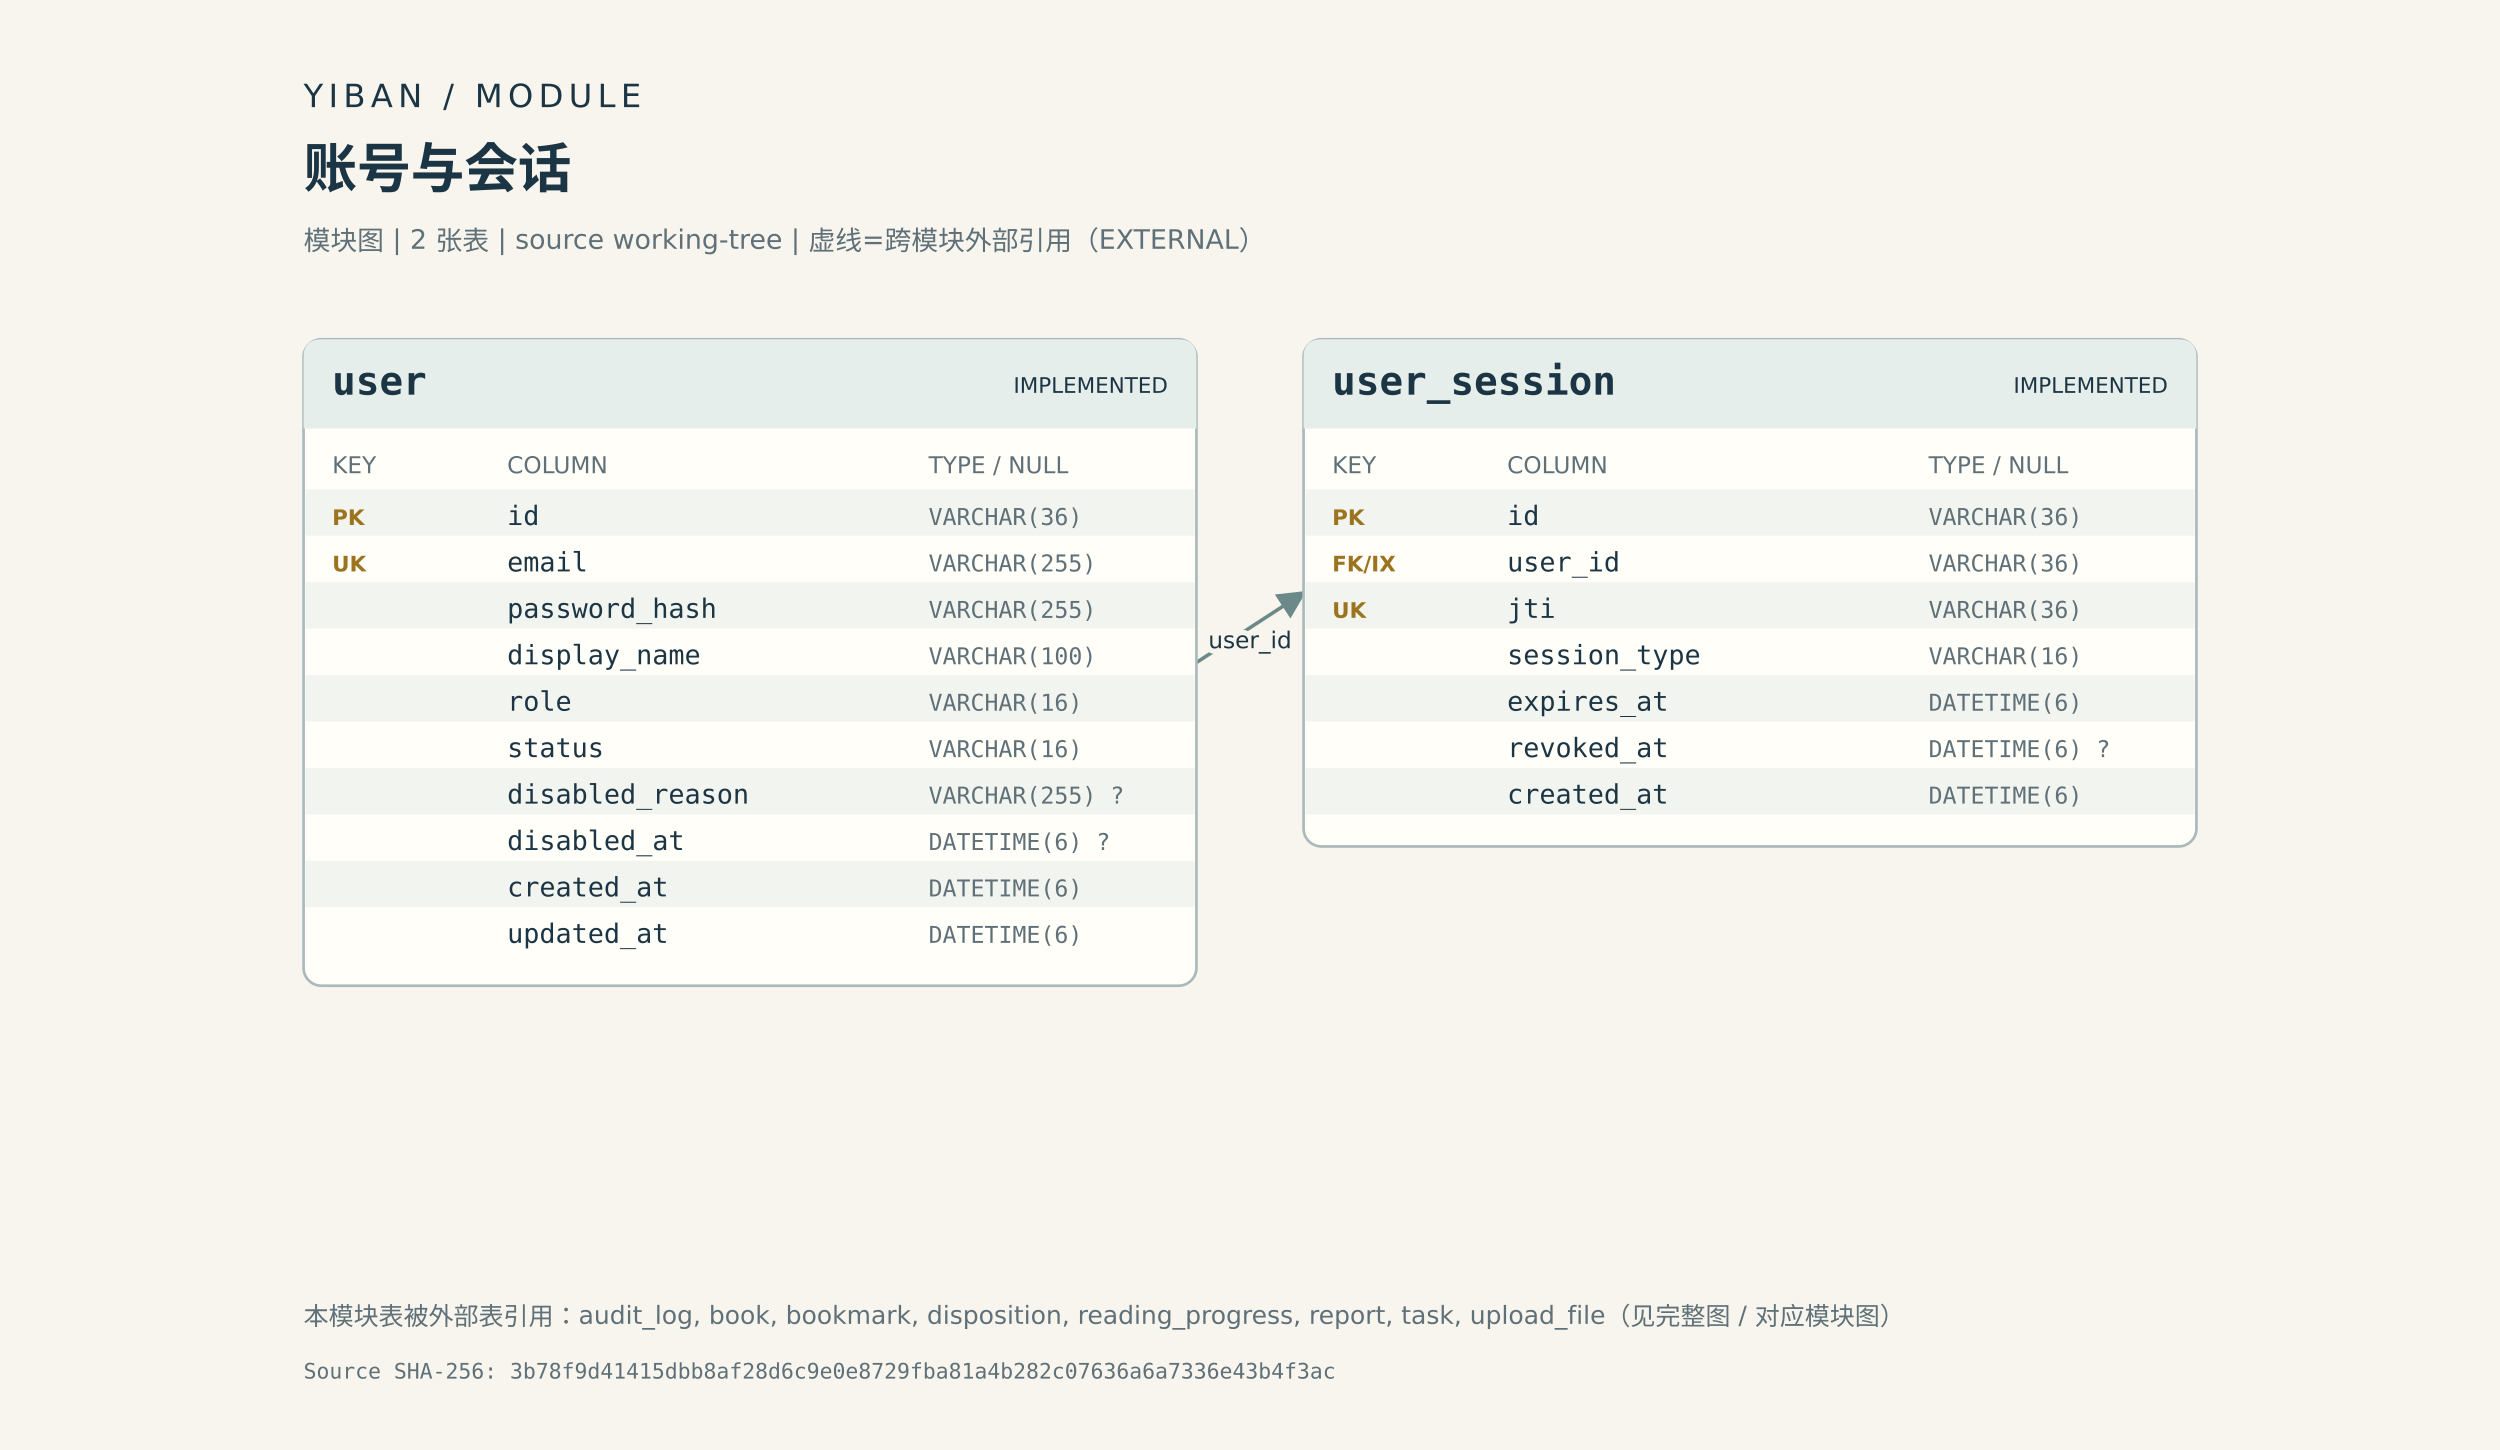
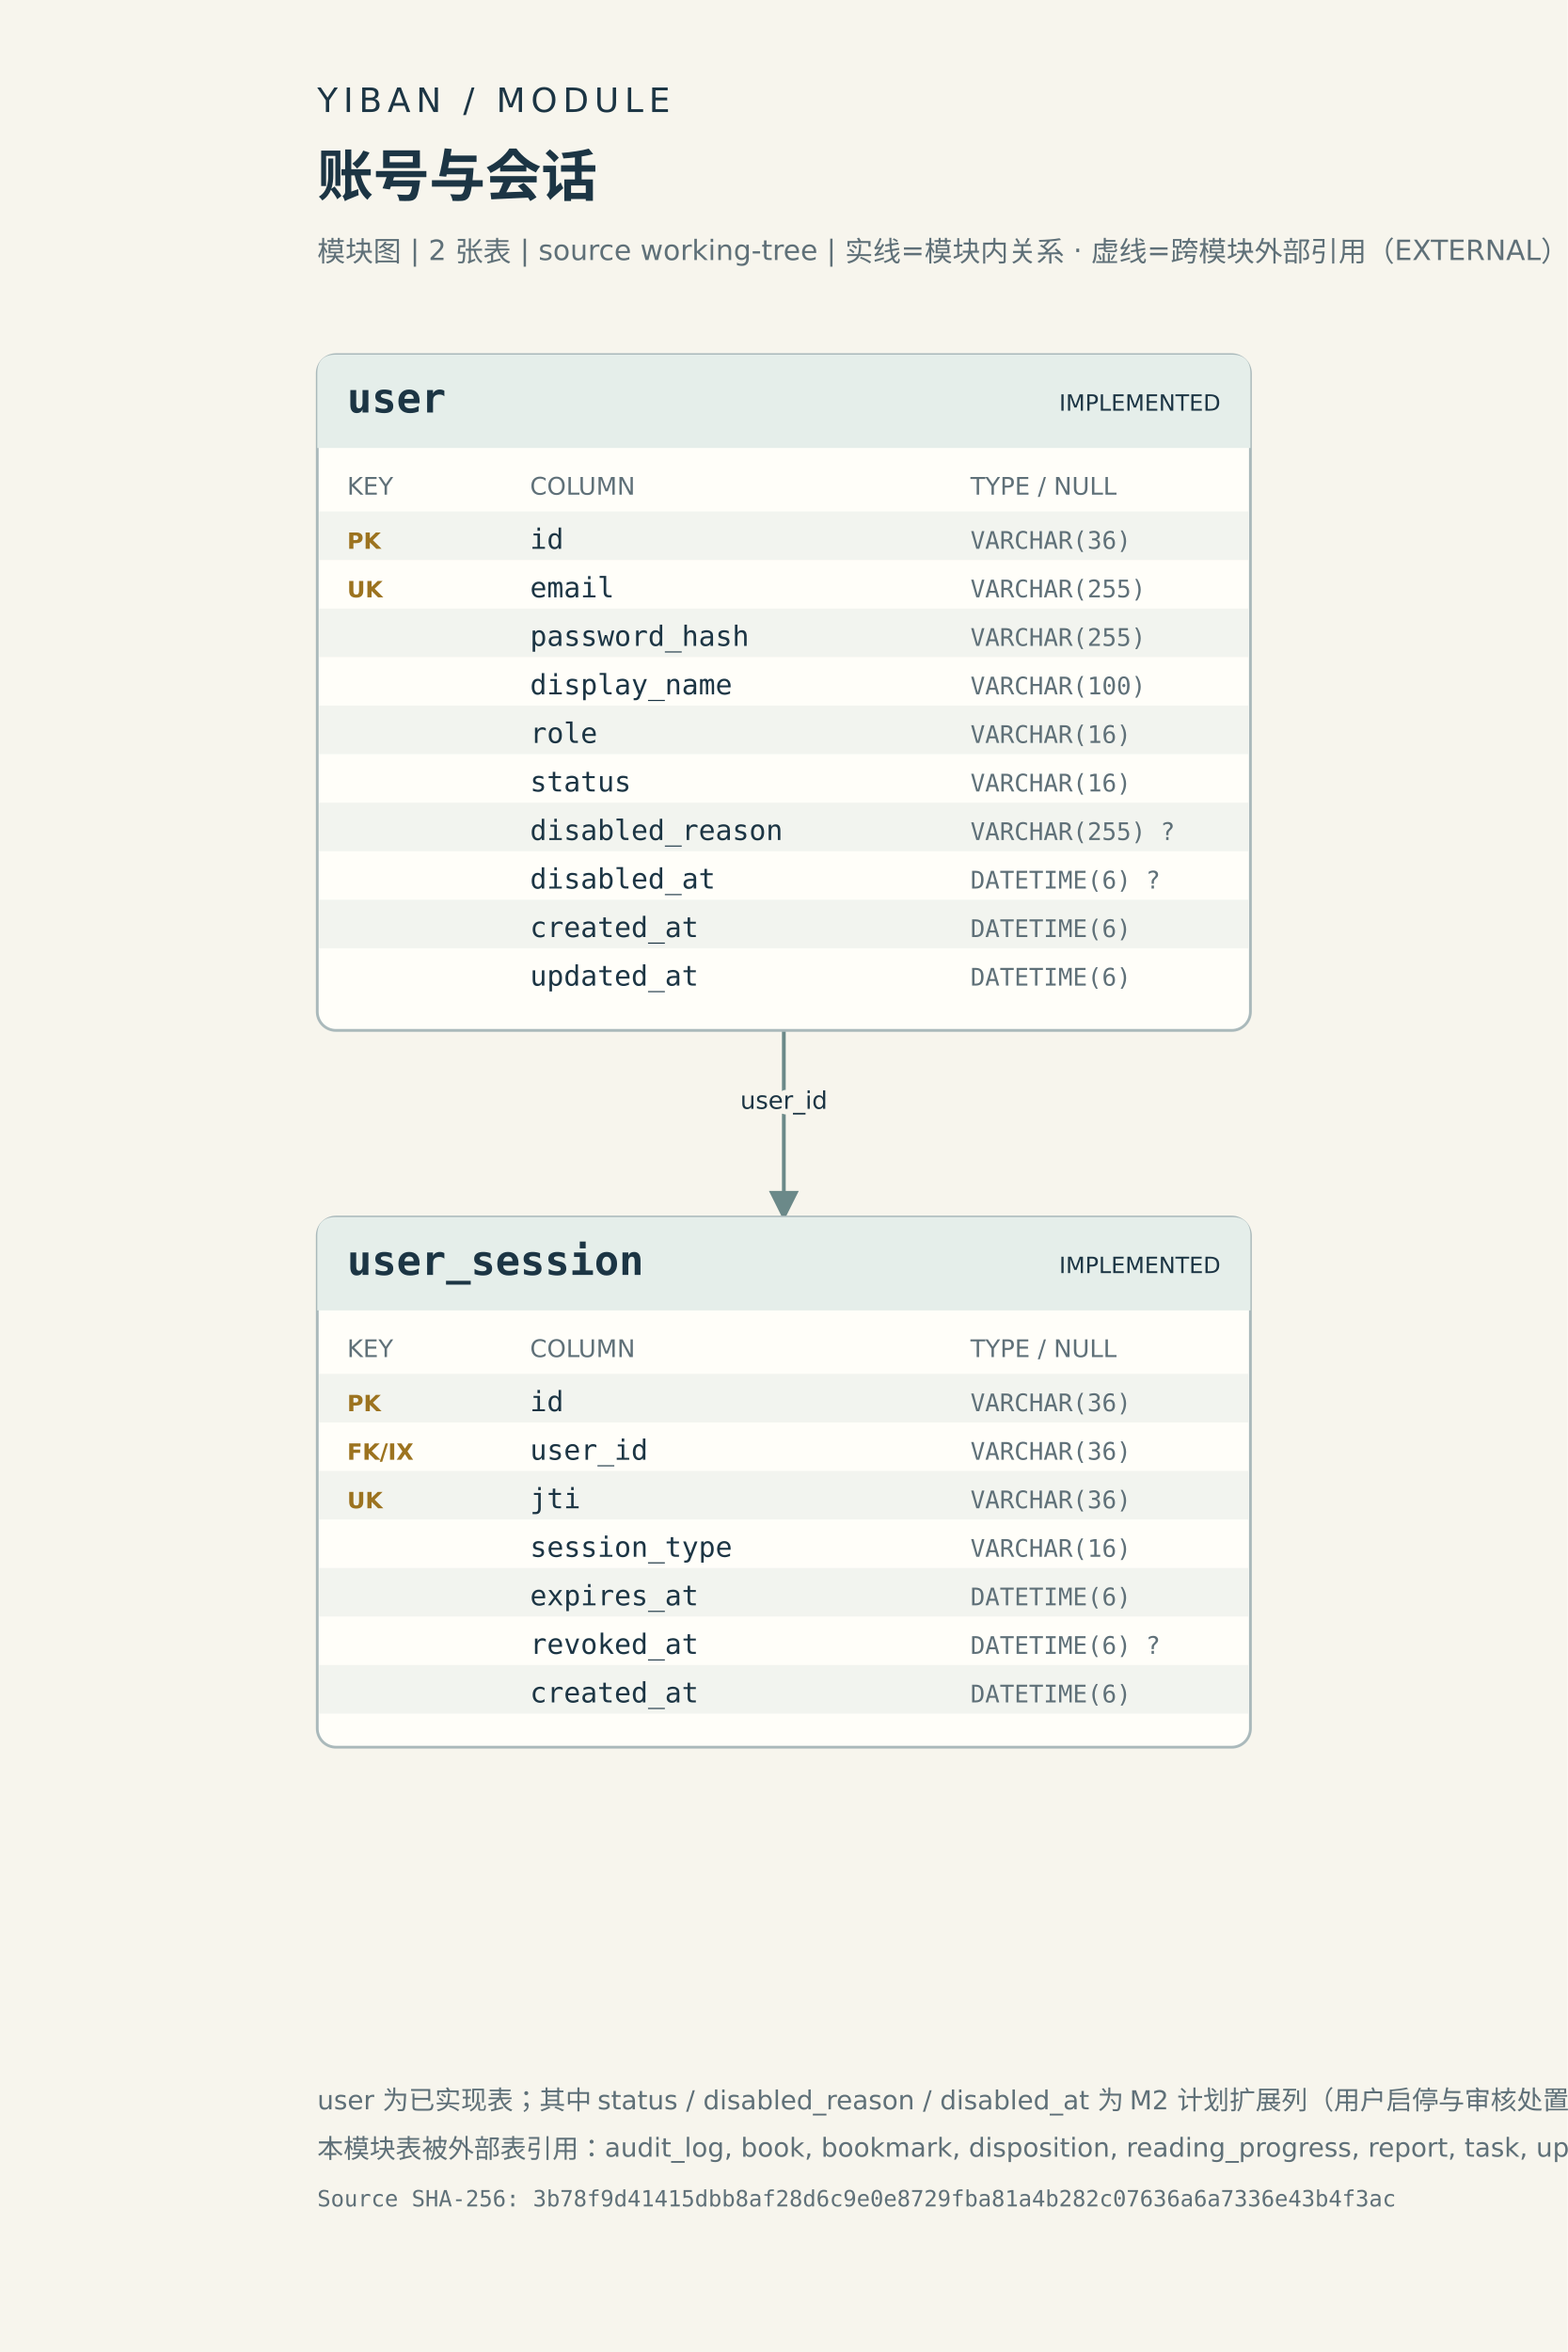
- <svg xmlns="http://www.w3.org/2000/svg" width="1400" height="812" viewBox="0 0 1400 812">
+ <svg xmlns="http://www.w3.org/2000/svg" width="840" height="1260" viewBox="0 0 840 1260">
  <defs>
    <marker id="arrow" markerWidth="8" markerHeight="8" refX="7" refY="4" orient="auto">
      <path d="M0 0L8 4L0 8Z" fill="#6b8989" />
    </marker>
    <marker id="arrowExt" markerWidth="8" markerHeight="8" refX="7" refY="4" orient="auto">
      <path d="M0 0L8 4L0 8Z" fill="#b58900" />
    </marker>
  </defs>
  <style>text{font-family:DejaVu Sans,Arial,sans-serif;fill:#1c3544}.mono{font-family:DejaVu Sans Mono,monospace}.edge{fill:none;stroke:#6b8989;stroke-width:2;marker-end:url(#arrow)}.ext{fill:none;stroke:#b58900;stroke-width:2;stroke-dasharray:7 5;marker-end:url(#arrowExt)}.edge-label{font-size:13px;paint-order:stroke;stroke:#f7f5ed;stroke-width:6;stroke-linejoin:round}.muted{fill:#5f7078}.key{fill:#9c731f;font-weight:bold}</style>
-   <rect width="1400" height="812" fill="#f7f5ed" />
+   <rect width="840" height="1260" fill="#f7f5ed" />
  <text x="170" y="60" font-size="18" letter-spacing="3" fill="#9c731f">YIBAN / MODULE</text>
  <text x="170" y="105" font-size="30" font-weight="bold">账号与会话</text>
-   <text x="170" y="140" font-size="15" class="muted">模块图 | 2 张表 | source working-tree | 虚线=跨模块外部引用（EXTERNAL）</text>
-   <path class="edge" d="M 670 371.0 L 730 332.0" />
-   <text class="edge-label" text-anchor="middle" x="700.0" y="363.0">user_id</text>
+   <text x="170" y="140" font-size="15" class="muted">模块图 | 2 张表 | source working-tree | 实线=模块内关系 · 虚线=跨模块外部引用（EXTERNAL）</text>
+   <path class="edge" d="M 420.0 552 L 420.0 602.0 L 420.0 602.0 L 420.0 652" />
+   <text class="edge-label" text-anchor="middle" x="420.0" y="594.0">user_id</text>
  <g id="table-user">
-     <rect x="170" y="190" width="500" height="362" rx="10" fill="#fffef9" stroke="#aab9bb" stroke-width="1.5" />
-     <path d="M180 190H660Q670 190 670 200V240H170V200Q170 190 180 190Z" fill="#e5eeea" />
-     <text class="mono" x="186" y="221" font-size="22" font-weight="bold">user</text>
-     <text x="654" y="220" text-anchor="end" font-size="12" fill="#357362">IMPLEMENTED</text>
-     <text x="186" y="265" font-size="13" class="muted">KEY</text>
-     <text x="284" y="265" font-size="13" class="muted">COLUMN</text>
-     <text x="520" y="265" font-size="13" class="muted">TYPE / NULL</text>
-     <rect x="171" y="274" width="498" height="26" fill="#f2f4ef" />
-     <text x="186" y="294" font-size="12" class="key">PK</text>
-     <text x="284" y="294" font-size="15" class="mono">id</text>
-     <text x="520" y="294" font-size="13" class="mono muted">VARCHAR(36)</text>
-     <text x="186" y="320" font-size="12" class="key">UK</text>
-     <text x="284" y="320" font-size="15" class="mono">email</text>
-     <text x="520" y="320" font-size="13" class="mono muted">VARCHAR(255)</text>
-     <rect x="171" y="326" width="498" height="26" fill="#f2f4ef" />
-     <text x="186" y="346" font-size="12" class="key" />
-     <text x="284" y="346" font-size="15" class="mono">password_hash</text>
-     <text x="520" y="346" font-size="13" class="mono muted">VARCHAR(255)</text>
-     <text x="186" y="372" font-size="12" class="key" />
-     <text x="284" y="372" font-size="15" class="mono">display_name</text>
-     <text x="520" y="372" font-size="13" class="mono muted">VARCHAR(100)</text>
-     <rect x="171" y="378" width="498" height="26" fill="#f2f4ef" />
-     <text x="186" y="398" font-size="12" class="key" />
-     <text x="284" y="398" font-size="15" class="mono">role</text>
-     <text x="520" y="398" font-size="13" class="mono muted">VARCHAR(16)</text>
-     <text x="186" y="424" font-size="12" class="key" />
-     <text x="284" y="424" font-size="15" class="mono">status</text>
-     <text x="520" y="424" font-size="13" class="mono muted">VARCHAR(16)</text>
-     <rect x="171" y="430" width="498" height="26" fill="#f2f4ef" />
-     <text x="186" y="450" font-size="12" class="key" />
-     <text x="284" y="450" font-size="15" class="mono">disabled_reason</text>
-     <text x="520" y="450" font-size="13" class="mono muted">VARCHAR(255) ?</text>
-     <text x="186" y="476" font-size="12" class="key" />
-     <text x="284" y="476" font-size="15" class="mono">disabled_at</text>
-     <text x="520" y="476" font-size="13" class="mono muted">DATETIME(6) ?</text>
-     <rect x="171" y="482" width="498" height="26" fill="#f2f4ef" />
-     <text x="186" y="502" font-size="12" class="key" />
-     <text x="284" y="502" font-size="15" class="mono">created_at</text>
-     <text x="520" y="502" font-size="13" class="mono muted">DATETIME(6)</text>
-     <text x="186" y="528" font-size="12" class="key" />
-     <text x="284" y="528" font-size="15" class="mono">updated_at</text>
-     <text x="520" y="528" font-size="13" class="mono muted">DATETIME(6)</text>
+     <rect x="170.0" y="190" width="500" height="362" rx="10" fill="#fffef9" stroke="#aab9bb" stroke-width="1.5" />
+     <path d="M180.0 190H660.0Q670.0 190 670.0 200V240H170.0V200Q170.0 190 180.0 190Z" fill="#e5eeea" />
+     <text class="mono" x="186.0" y="221" font-size="22" font-weight="bold">user</text>
+     <text x="654.0" y="220" text-anchor="end" font-size="12" fill="#357362">IMPLEMENTED</text>
+     <text x="186.0" y="265" font-size="13" class="muted">KEY</text>
+     <text x="284.0" y="265" font-size="13" class="muted">COLUMN</text>
+     <text x="520.0" y="265" font-size="13" class="muted">TYPE / NULL</text>
+     <rect x="171.0" y="274" width="498" height="26" fill="#f2f4ef" />
+     <text x="186.0" y="294" font-size="12" class="key">PK</text>
+     <text x="284.0" y="294" font-size="15" class="mono">id</text>
+     <text x="520.0" y="294" font-size="13" class="mono muted">VARCHAR(36)</text>
+     <text x="186.0" y="320" font-size="12" class="key">UK</text>
+     <text x="284.0" y="320" font-size="15" class="mono">email</text>
+     <text x="520.0" y="320" font-size="13" class="mono muted">VARCHAR(255)</text>
+     <rect x="171.0" y="326" width="498" height="26" fill="#f2f4ef" />
+     <text x="186.0" y="346" font-size="12" class="key" />
+     <text x="284.0" y="346" font-size="15" class="mono">password_hash</text>
+     <text x="520.0" y="346" font-size="13" class="mono muted">VARCHAR(255)</text>
+     <text x="186.0" y="372" font-size="12" class="key" />
+     <text x="284.0" y="372" font-size="15" class="mono">display_name</text>
+     <text x="520.0" y="372" font-size="13" class="mono muted">VARCHAR(100)</text>
+     <rect x="171.0" y="378" width="498" height="26" fill="#f2f4ef" />
+     <text x="186.0" y="398" font-size="12" class="key" />
+     <text x="284.0" y="398" font-size="15" class="mono">role</text>
+     <text x="520.0" y="398" font-size="13" class="mono muted">VARCHAR(16)</text>
+     <text x="186.0" y="424" font-size="12" class="key" />
+     <text x="284.0" y="424" font-size="15" class="mono">status</text>
+     <text x="520.0" y="424" font-size="13" class="mono muted">VARCHAR(16)</text>
+     <rect x="171.0" y="430" width="498" height="26" fill="#f2f4ef" />
+     <text x="186.0" y="450" font-size="12" class="key" />
+     <text x="284.0" y="450" font-size="15" class="mono">disabled_reason</text>
+     <text x="520.0" y="450" font-size="13" class="mono muted">VARCHAR(255) ?</text>
+     <text x="186.0" y="476" font-size="12" class="key" />
+     <text x="284.0" y="476" font-size="15" class="mono">disabled_at</text>
+     <text x="520.0" y="476" font-size="13" class="mono muted">DATETIME(6) ?</text>
+     <rect x="171.0" y="482" width="498" height="26" fill="#f2f4ef" />
+     <text x="186.0" y="502" font-size="12" class="key" />
+     <text x="284.0" y="502" font-size="15" class="mono">created_at</text>
+     <text x="520.0" y="502" font-size="13" class="mono muted">DATETIME(6)</text>
+     <text x="186.0" y="528" font-size="12" class="key" />
+     <text x="284.0" y="528" font-size="15" class="mono">updated_at</text>
+     <text x="520.0" y="528" font-size="13" class="mono muted">DATETIME(6)</text>
  </g>
  <g id="table-user_session">
-     <rect x="730" y="190" width="500" height="284" rx="10" fill="#fffef9" stroke="#aab9bb" stroke-width="1.5" />
-     <path d="M740 190H1220Q1230 190 1230 200V240H730V200Q730 190 740 190Z" fill="#e5eeea" />
-     <text class="mono" x="746" y="221" font-size="22" font-weight="bold">user_session</text>
-     <text x="1214" y="220" text-anchor="end" font-size="12" fill="#357362">IMPLEMENTED</text>
-     <text x="746" y="265" font-size="13" class="muted">KEY</text>
-     <text x="844" y="265" font-size="13" class="muted">COLUMN</text>
-     <text x="1080" y="265" font-size="13" class="muted">TYPE / NULL</text>
-     <rect x="731" y="274" width="498" height="26" fill="#f2f4ef" />
-     <text x="746" y="294" font-size="12" class="key">PK</text>
-     <text x="844" y="294" font-size="15" class="mono">id</text>
-     <text x="1080" y="294" font-size="13" class="mono muted">VARCHAR(36)</text>
-     <text x="746" y="320" font-size="12" class="key">FK/IX</text>
-     <text x="844" y="320" font-size="15" class="mono">user_id</text>
-     <text x="1080" y="320" font-size="13" class="mono muted">VARCHAR(36)</text>
-     <rect x="731" y="326" width="498" height="26" fill="#f2f4ef" />
-     <text x="746" y="346" font-size="12" class="key">UK</text>
-     <text x="844" y="346" font-size="15" class="mono">jti</text>
-     <text x="1080" y="346" font-size="13" class="mono muted">VARCHAR(36)</text>
-     <text x="746" y="372" font-size="12" class="key" />
-     <text x="844" y="372" font-size="15" class="mono">session_type</text>
-     <text x="1080" y="372" font-size="13" class="mono muted">VARCHAR(16)</text>
-     <rect x="731" y="378" width="498" height="26" fill="#f2f4ef" />
-     <text x="746" y="398" font-size="12" class="key" />
-     <text x="844" y="398" font-size="15" class="mono">expires_at</text>
-     <text x="1080" y="398" font-size="13" class="mono muted">DATETIME(6)</text>
-     <text x="746" y="424" font-size="12" class="key" />
-     <text x="844" y="424" font-size="15" class="mono">revoked_at</text>
-     <text x="1080" y="424" font-size="13" class="mono muted">DATETIME(6) ?</text>
-     <rect x="731" y="430" width="498" height="26" fill="#f2f4ef" />
-     <text x="746" y="450" font-size="12" class="key" />
-     <text x="844" y="450" font-size="15" class="mono">created_at</text>
-     <text x="1080" y="450" font-size="13" class="mono muted">DATETIME(6)</text>
+     <rect x="170" y="652" width="500" height="284" rx="10" fill="#fffef9" stroke="#aab9bb" stroke-width="1.5" />
+     <path d="M180 652H660Q670 652 670 662V702H170V662Q170 652 180 652Z" fill="#e5eeea" />
+     <text class="mono" x="186" y="683" font-size="22" font-weight="bold">user_session</text>
+     <text x="654" y="682" text-anchor="end" font-size="12" fill="#357362">IMPLEMENTED</text>
+     <text x="186" y="727" font-size="13" class="muted">KEY</text>
+     <text x="284" y="727" font-size="13" class="muted">COLUMN</text>
+     <text x="520" y="727" font-size="13" class="muted">TYPE / NULL</text>
+     <rect x="171" y="736" width="498" height="26" fill="#f2f4ef" />
+     <text x="186" y="756" font-size="12" class="key">PK</text>
+     <text x="284" y="756" font-size="15" class="mono">id</text>
+     <text x="520" y="756" font-size="13" class="mono muted">VARCHAR(36)</text>
+     <text x="186" y="782" font-size="12" class="key">FK/IX</text>
+     <text x="284" y="782" font-size="15" class="mono">user_id</text>
+     <text x="520" y="782" font-size="13" class="mono muted">VARCHAR(36)</text>
+     <rect x="171" y="788" width="498" height="26" fill="#f2f4ef" />
+     <text x="186" y="808" font-size="12" class="key">UK</text>
+     <text x="284" y="808" font-size="15" class="mono">jti</text>
+     <text x="520" y="808" font-size="13" class="mono muted">VARCHAR(36)</text>
+     <text x="186" y="834" font-size="12" class="key" />
+     <text x="284" y="834" font-size="15" class="mono">session_type</text>
+     <text x="520" y="834" font-size="13" class="mono muted">VARCHAR(16)</text>
+     <rect x="171" y="840" width="498" height="26" fill="#f2f4ef" />
+     <text x="186" y="860" font-size="12" class="key" />
+     <text x="284" y="860" font-size="15" class="mono">expires_at</text>
+     <text x="520" y="860" font-size="13" class="mono muted">DATETIME(6)</text>
+     <text x="186" y="886" font-size="12" class="key" />
+     <text x="284" y="886" font-size="15" class="mono">revoked_at</text>
+     <text x="520" y="886" font-size="13" class="mono muted">DATETIME(6) ?</text>
+     <rect x="171" y="892" width="498" height="26" fill="#f2f4ef" />
+     <text x="186" y="912" font-size="12" class="key" />
+     <text x="284" y="912" font-size="15" class="mono">created_at</text>
+     <text x="520" y="912" font-size="13" class="mono muted">DATETIME(6)</text>
  </g>
-   <text x="170" y="742" font-size="14" class="muted">本模块表被外部表引用：audit_log, book, bookmark, disposition, reading_progress, report, task, upload_file（见完整图 / 对应模块图）</text>
-   <text x="170" y="772" font-size="12" class="mono muted">Source SHA-256: 3b78f9d41415dbb8af28d6c9e0e8729fba81a4b282c07636a6a7336e43b4f3ac</text>
+   <text x="170" y="1130" font-size="14" class="muted">user 为已实现表；其中 status / disabled_reason / disabled_at 为 M2 计划扩展列（用户启停与审核处置落点），当前迁移未实现。</text>
+   <text x="170" y="1156" font-size="14" class="muted">本模块表被外部表引用：audit_log, book, bookmark, disposition, reading_progress, report, task, upload_file（见完整图 / 对应模块图）</text>
+   <text x="170" y="1182" font-size="12" class="mono muted">Source SHA-256: 3b78f9d41415dbb8af28d6c9e0e8729fba81a4b282c07636a6a7336e43b4f3ac</text>
</svg>
